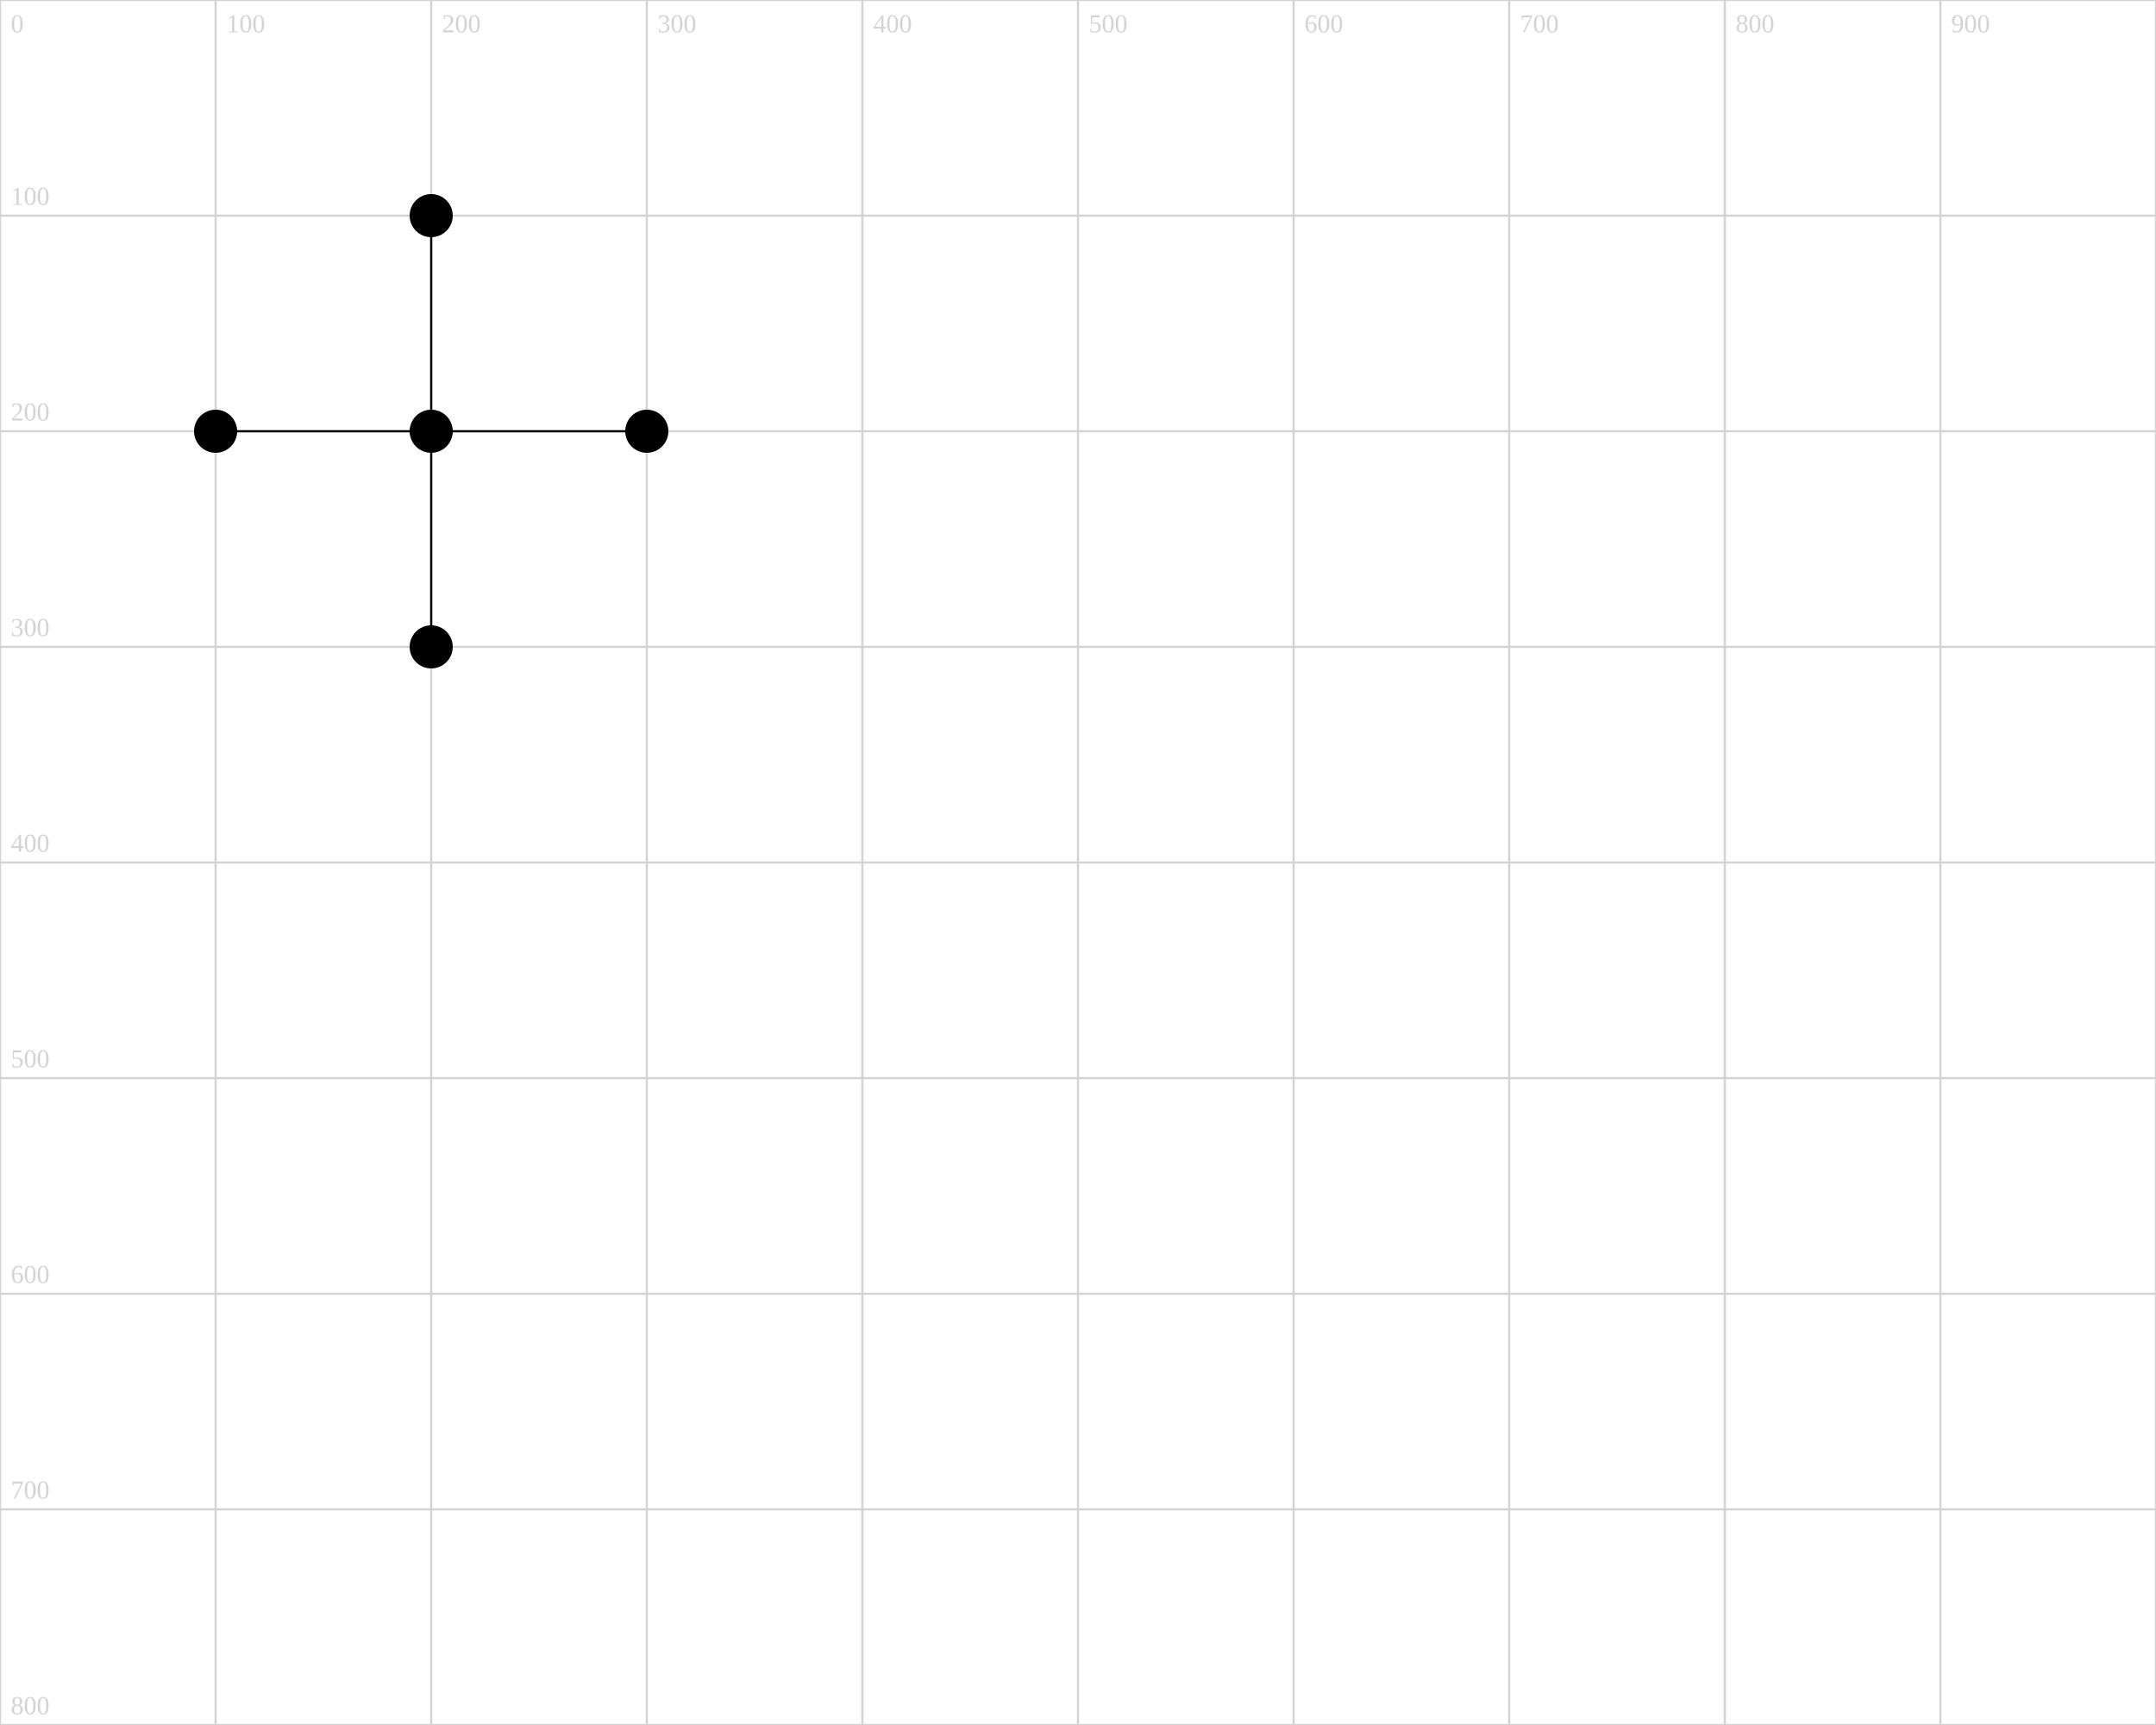
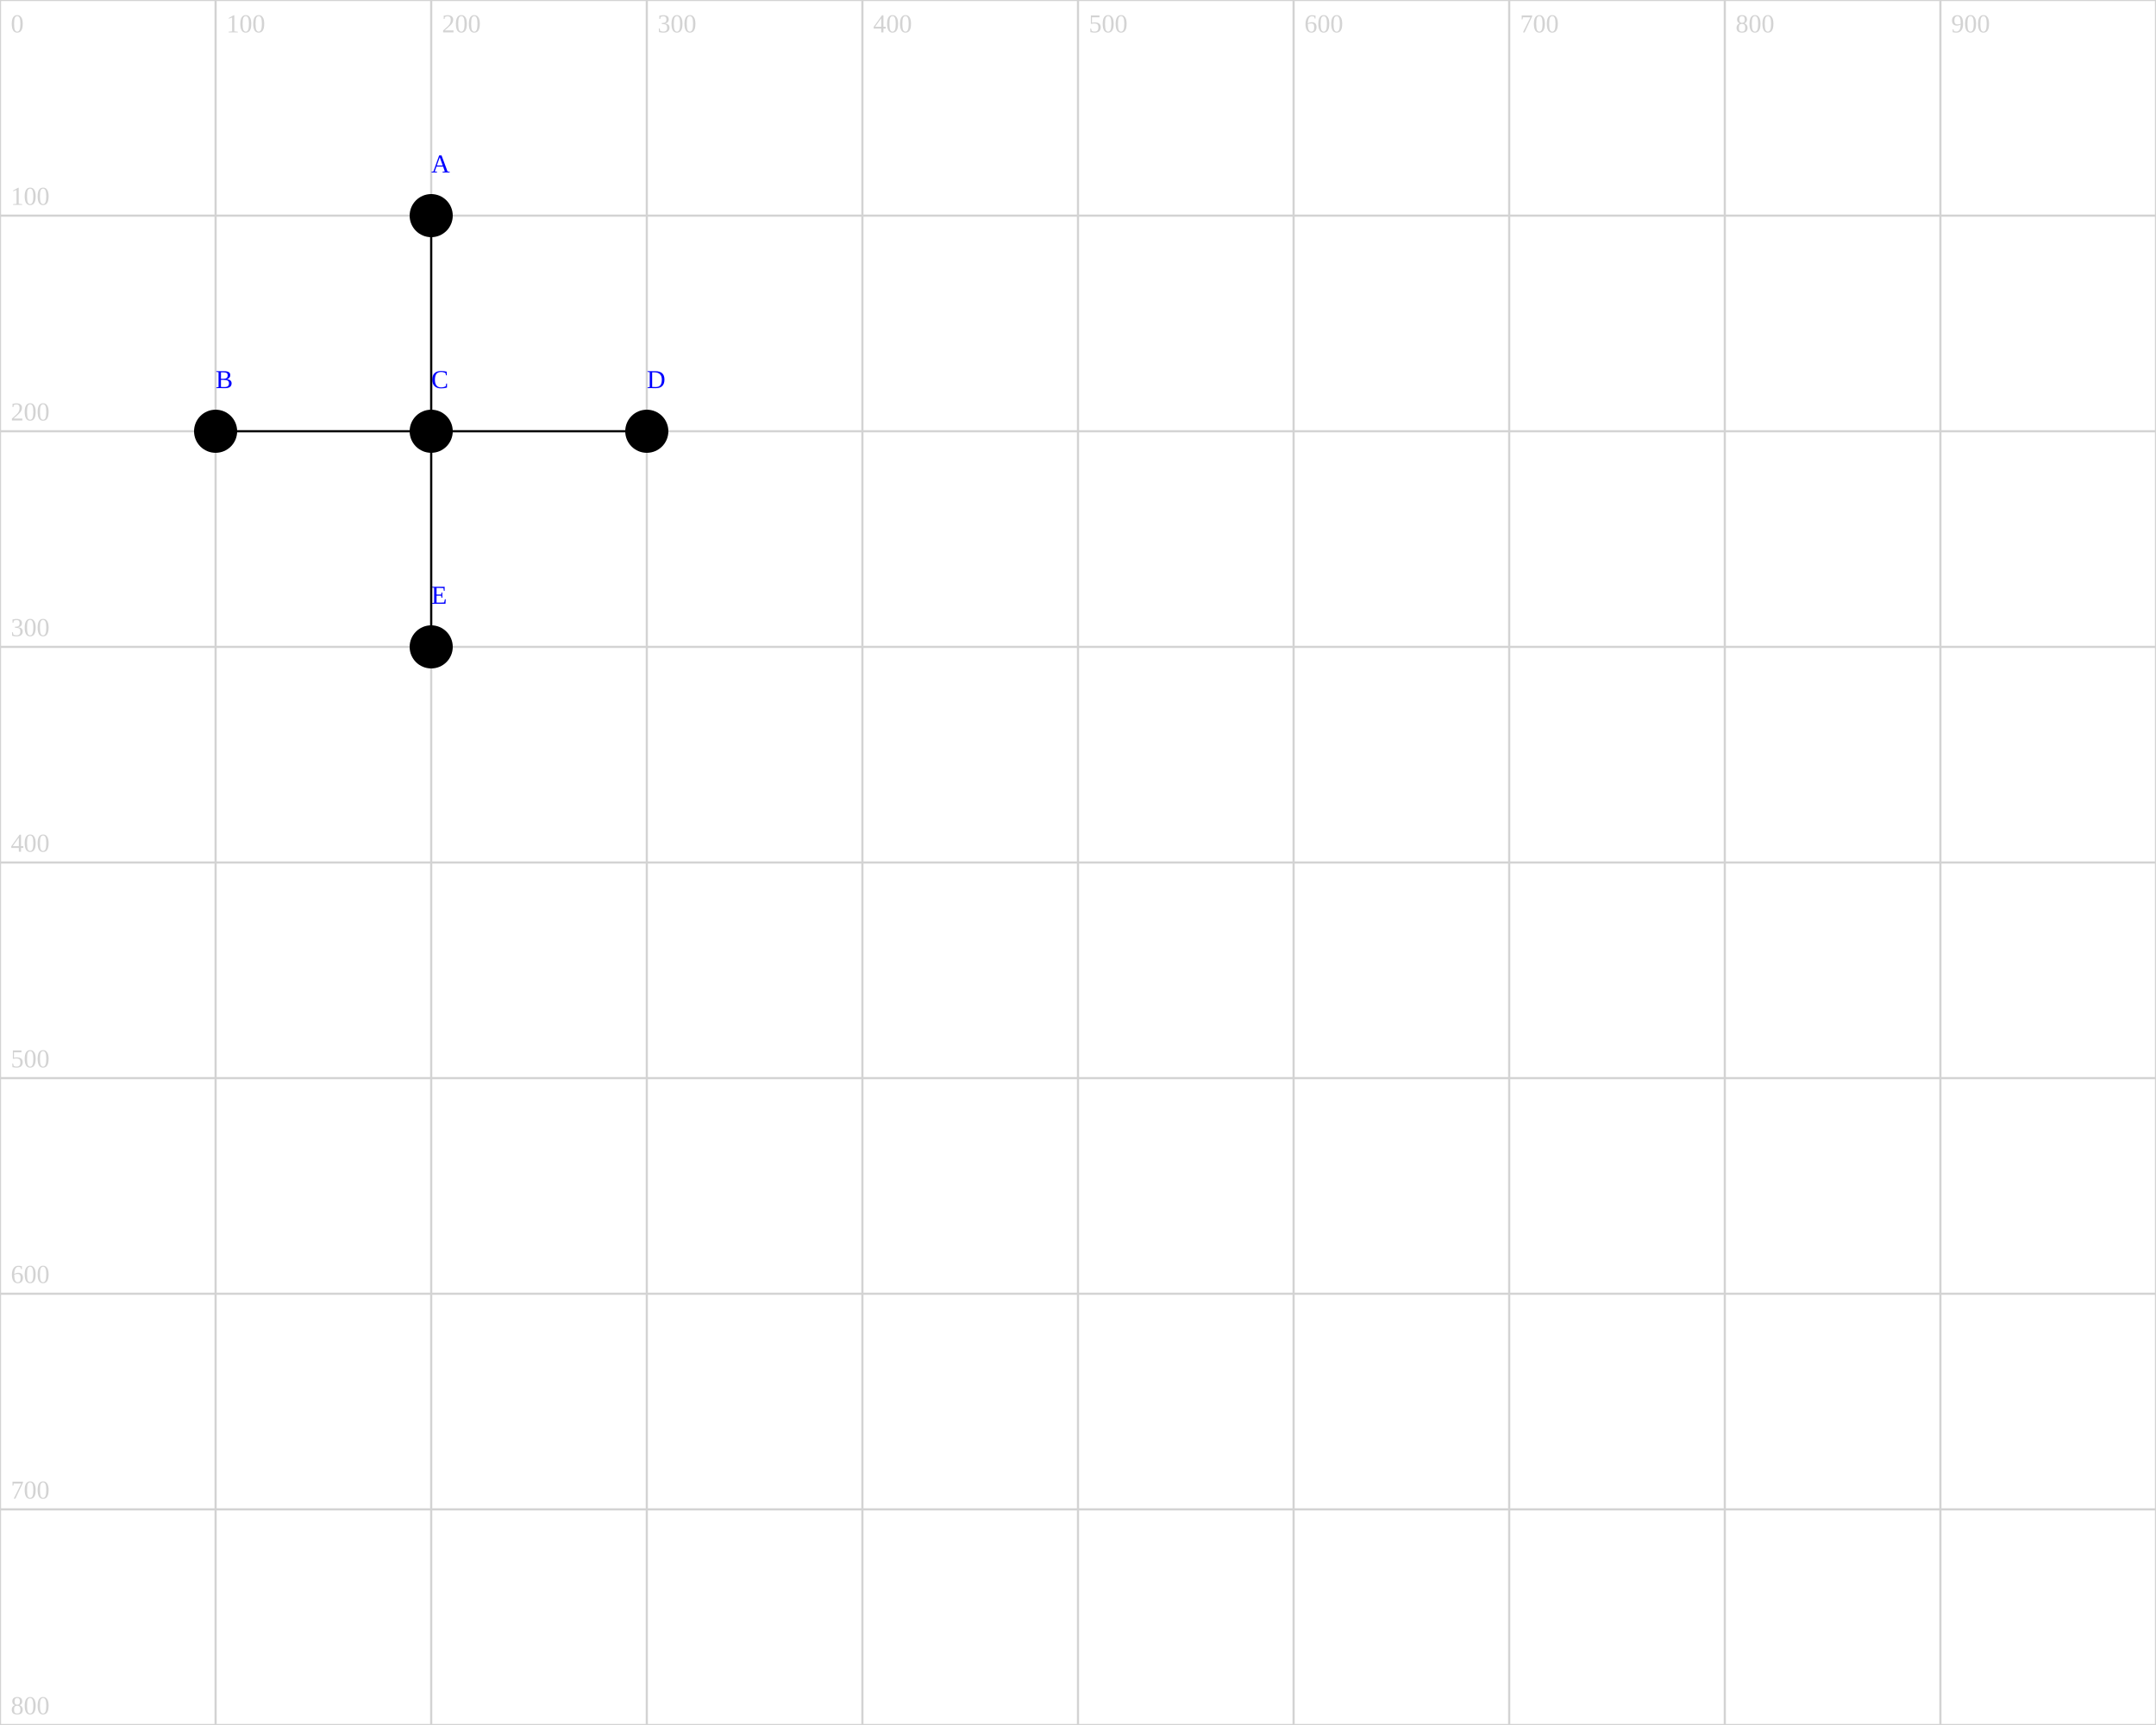
<svg xmlns="http://www.w3.org/2000/svg" version="1.1" width="1000" height="800">
  <line x1="0" y1="0" x2="1000" y2="0" stroke="lightgrey" />
  <text x="5" y="-5" fill="lightgrey">0</text>
  <line x1="0" y1="100" x2="1000" y2="100" stroke="lightgrey" />
  <text x="5" y="95" fill="lightgrey">100</text>
  <line x1="0" y1="200" x2="1000" y2="200" stroke="lightgrey" />
  <text x="5" y="195" fill="lightgrey">200</text>
  <line x1="0" y1="300" x2="1000" y2="300" stroke="lightgrey" />
  <text x="5" y="295" fill="lightgrey">300</text>
  <line x1="0" y1="400" x2="1000" y2="400" stroke="lightgrey" />
  <text x="5" y="395" fill="lightgrey">400</text>
  <line x1="0" y1="500" x2="1000" y2="500" stroke="lightgrey" />
  <text x="5" y="495" fill="lightgrey">500</text>
  <line x1="0" y1="600" x2="1000" y2="600" stroke="lightgrey" />
  <text x="5" y="595" fill="lightgrey">600</text>
  <line x1="0" y1="700" x2="1000" y2="700" stroke="lightgrey" />
  <text x="5" y="695" fill="lightgrey">700</text>
  <line x1="0" y1="800" x2="1000" y2="800" stroke="lightgrey" />
  <text x="5" y="795" fill="lightgrey">800</text>
  <line x1="0" y1="0" x2="0" y2="800" stroke="lightgrey" />
  <text x="5" y="15" fill="lightgrey">0</text>
  <line x1="100" y1="0" x2="100" y2="800" stroke="lightgrey" />
  <text x="105" y="15" fill="lightgrey">100</text>
  <line x1="200" y1="0" x2="200" y2="800" stroke="lightgrey" />
  <text x="205" y="15" fill="lightgrey">200</text>
  <line x1="300" y1="0" x2="300" y2="800" stroke="lightgrey" />
  <text x="305" y="15" fill="lightgrey">300</text>
  <line x1="400" y1="0" x2="400" y2="800" stroke="lightgrey" />
  <text x="405" y="15" fill="lightgrey">400</text>
  <line x1="500" y1="0" x2="500" y2="800" stroke="lightgrey" />
  <text x="505" y="15" fill="lightgrey">500</text>
  <line x1="600" y1="0" x2="600" y2="800" stroke="lightgrey" />
  <text x="605" y="15" fill="lightgrey">600</text>
  <line x1="700" y1="0" x2="700" y2="800" stroke="lightgrey" />
  <text x="705" y="15" fill="lightgrey">700</text>
  <line x1="800" y1="0" x2="800" y2="800" stroke="lightgrey" />
  <text x="805" y="15" fill="lightgrey">800</text>
  <line x1="900" y1="0" x2="900" y2="800" stroke="lightgrey" />
  <text x="905" y="15" fill="lightgrey">900</text>
  <line x1="1000" y1="0" x2="1000" y2="800" stroke="lightgrey" />
  <text x="1005" y="15" fill="lightgrey">1000</text>
  <circle cx="200" cy="100" r="10" fill="black" />
-   <text x="2" y="-29" fill="green">A</text>
+   <text x="200" y="80" fill="blue">A</text>
  <circle cx="100" cy="200" r="10" fill="black" />
-   <text x="1" y="-28" fill="green">B</text>
+   <text x="100" y="180" fill="blue">B</text>
  <circle cx="200" cy="200" r="10" fill="black" />
-   <text x="2" y="-28" fill="green">C</text>
+   <text x="200" y="180" fill="blue">C</text>
  <circle cx="300" cy="200" r="10" fill="black" />
-   <text x="3" y="-28" fill="green">D</text>
+   <text x="300" y="180" fill="blue">D</text>
  <circle cx="200" cy="300" r="10" fill="black" />
-   <text x="2" y="-27" fill="green">E</text>
+   <text x="200" y="280" fill="blue">E</text>
  <line x1="200" y1="100" x2="200" y2="200" stroke="black" />
  <line x1="100" y1="200" x2="200" y2="200" stroke="black" />
  <line x1="200" y1="200" x2="300" y2="200" stroke="black" />
  <line x1="200" y1="200" x2="200" y2="300" stroke="black" />
  <defs>
    <radialGradient id="redball" cx="30%" cy="30%" r="100%" fx="30%" fy="30%">
      <stop offset="0%" style="stop-color:rgb(255,250,250)" />
      <stop offset="3%" style="stop-color:rgb(255,250,250)" />
      <stop offset="7%" style="stop-color:rgb(255,160,160)" />
      <stop offset="70%" style="stop-color:rgb(255,0,0)" />
      <stop offset="100%" style="stop-color:rgb(255,0,0)" />
    </radialGradient>
    <radialGradient id="greenball" cx="30%" cy="30%" r="100%" fx="30%" fy="30%">
      <stop offset="0%" style="stop-color:rgb(250,255,250)" />
      <stop offset="3%" style="stop-color:rgb(250,255,250)" />
      <stop offset="7%" style="stop-color:rgb(160,255,160)" />
      <stop offset="70%" style="stop-color:rgb(0,255,0)" />
      <stop offset="100%" style="stop-color:rgb(0,255,0)" />
    </radialGradient>
    <radialGradient id="blueball" cx="30%" cy="30%" r="100%" fx="30%" fy="30%">
      <stop offset="0%" style="stop-color:rgb(250,250,255)" />
      <stop offset="3%" style="stop-color:rgb(250,250,255)" />
      <stop offset="7%" style="stop-color:rgb(160,160,255)" />
      <stop offset="70%" style="stop-color:rgb(0,0,255)" />
      <stop offset="100%" style="stop-color:rgb(0,255,0)" />
    </radialGradient>
    <radialGradient id="yellowball" cx="30%" cy="30%" r="100%" fx="30%" fy="30%">
      <stop offset="0%" style="stop-color:rgb(255,255,250)" />
      <stop offset="3%" style="stop-color:rgb(255,255,250)" />
      <stop offset="7%" style="stop-color:rgb(255,255,160)" />
      <stop offset="70%" style="stop-color:rgb(255,255,0)" />
      <stop offset="100%" style="stop-color:rgb(255,255,0)" />
    </radialGradient>
    <radialGradient id="greyball" cx="30%" cy="30%" r="100%" fx="30%" fy="30%">
      <stop offset="0%" style="stop-color:rgb(250,250,250)" />
      <stop offset="3%" style="stop-color:rgb(250,250,250)" />
      <stop offset="7%" style="stop-color:rgb(160,160,160)" />
      <stop offset="70%" style="stop-color:rgb(100,100,100)" />
      <stop offset="100%" style="stop-color:rgb(100,100,100)" />
    </radialGradient>
  </defs>
</svg>
